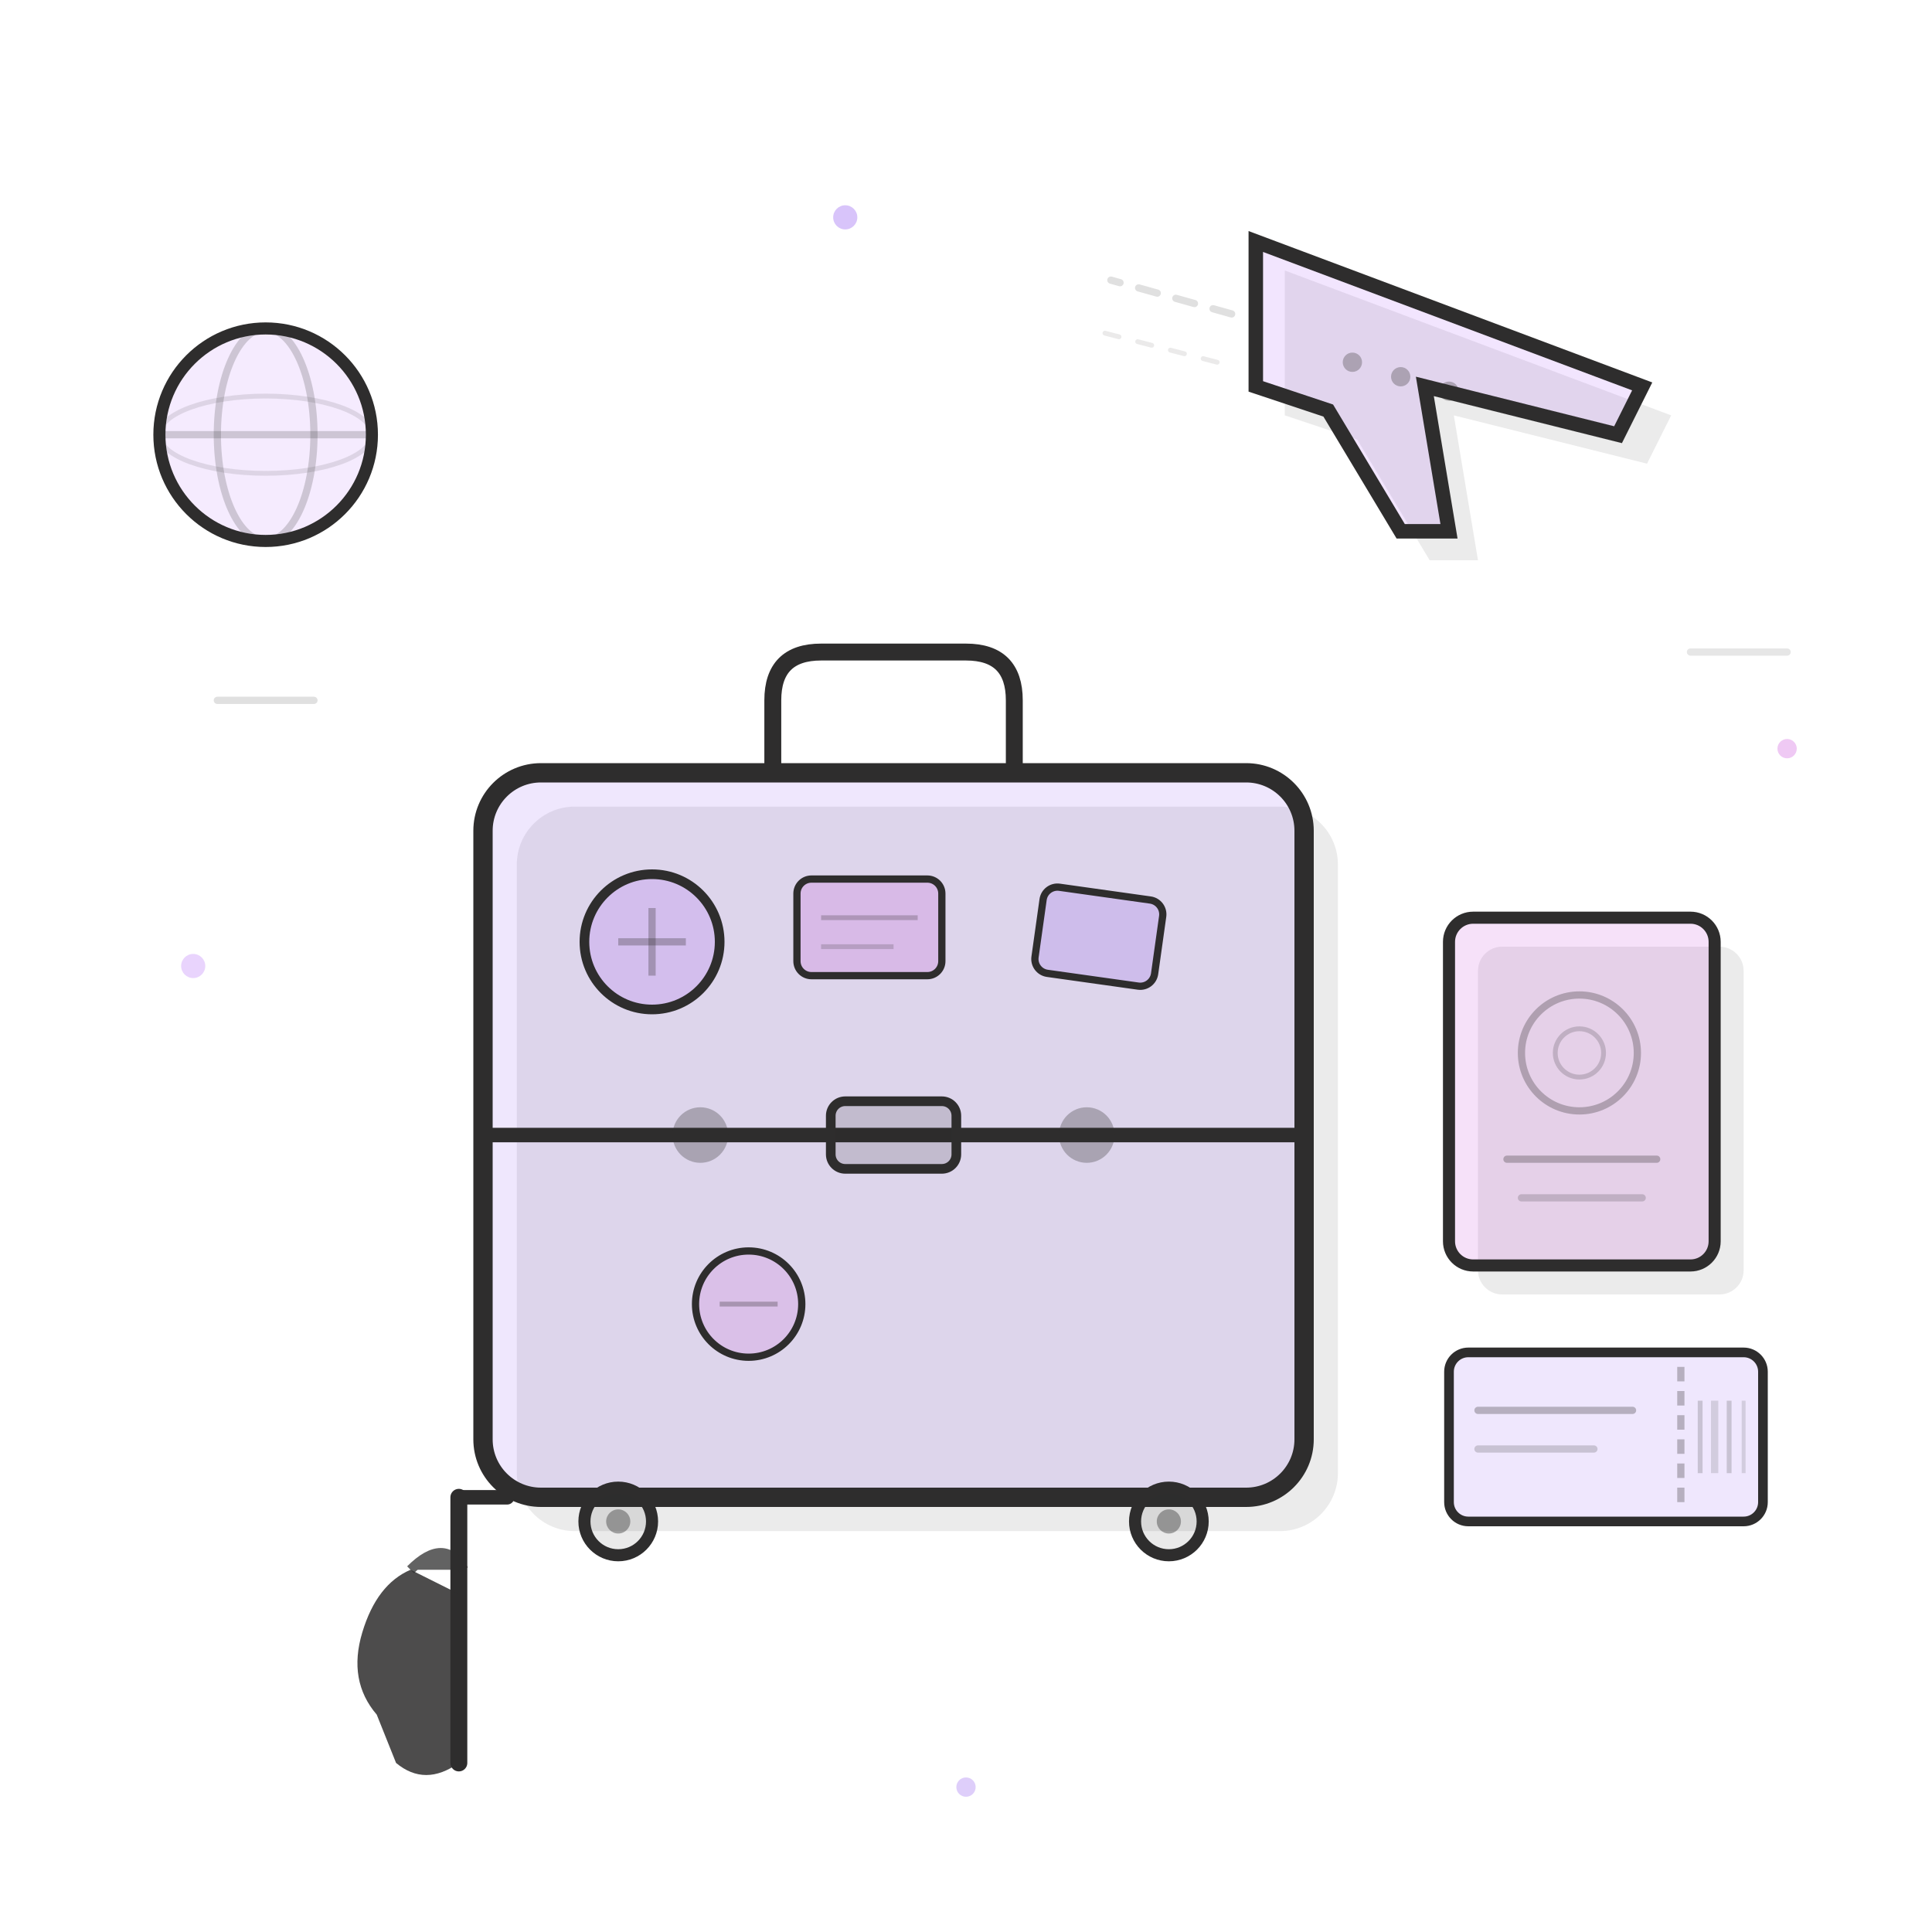
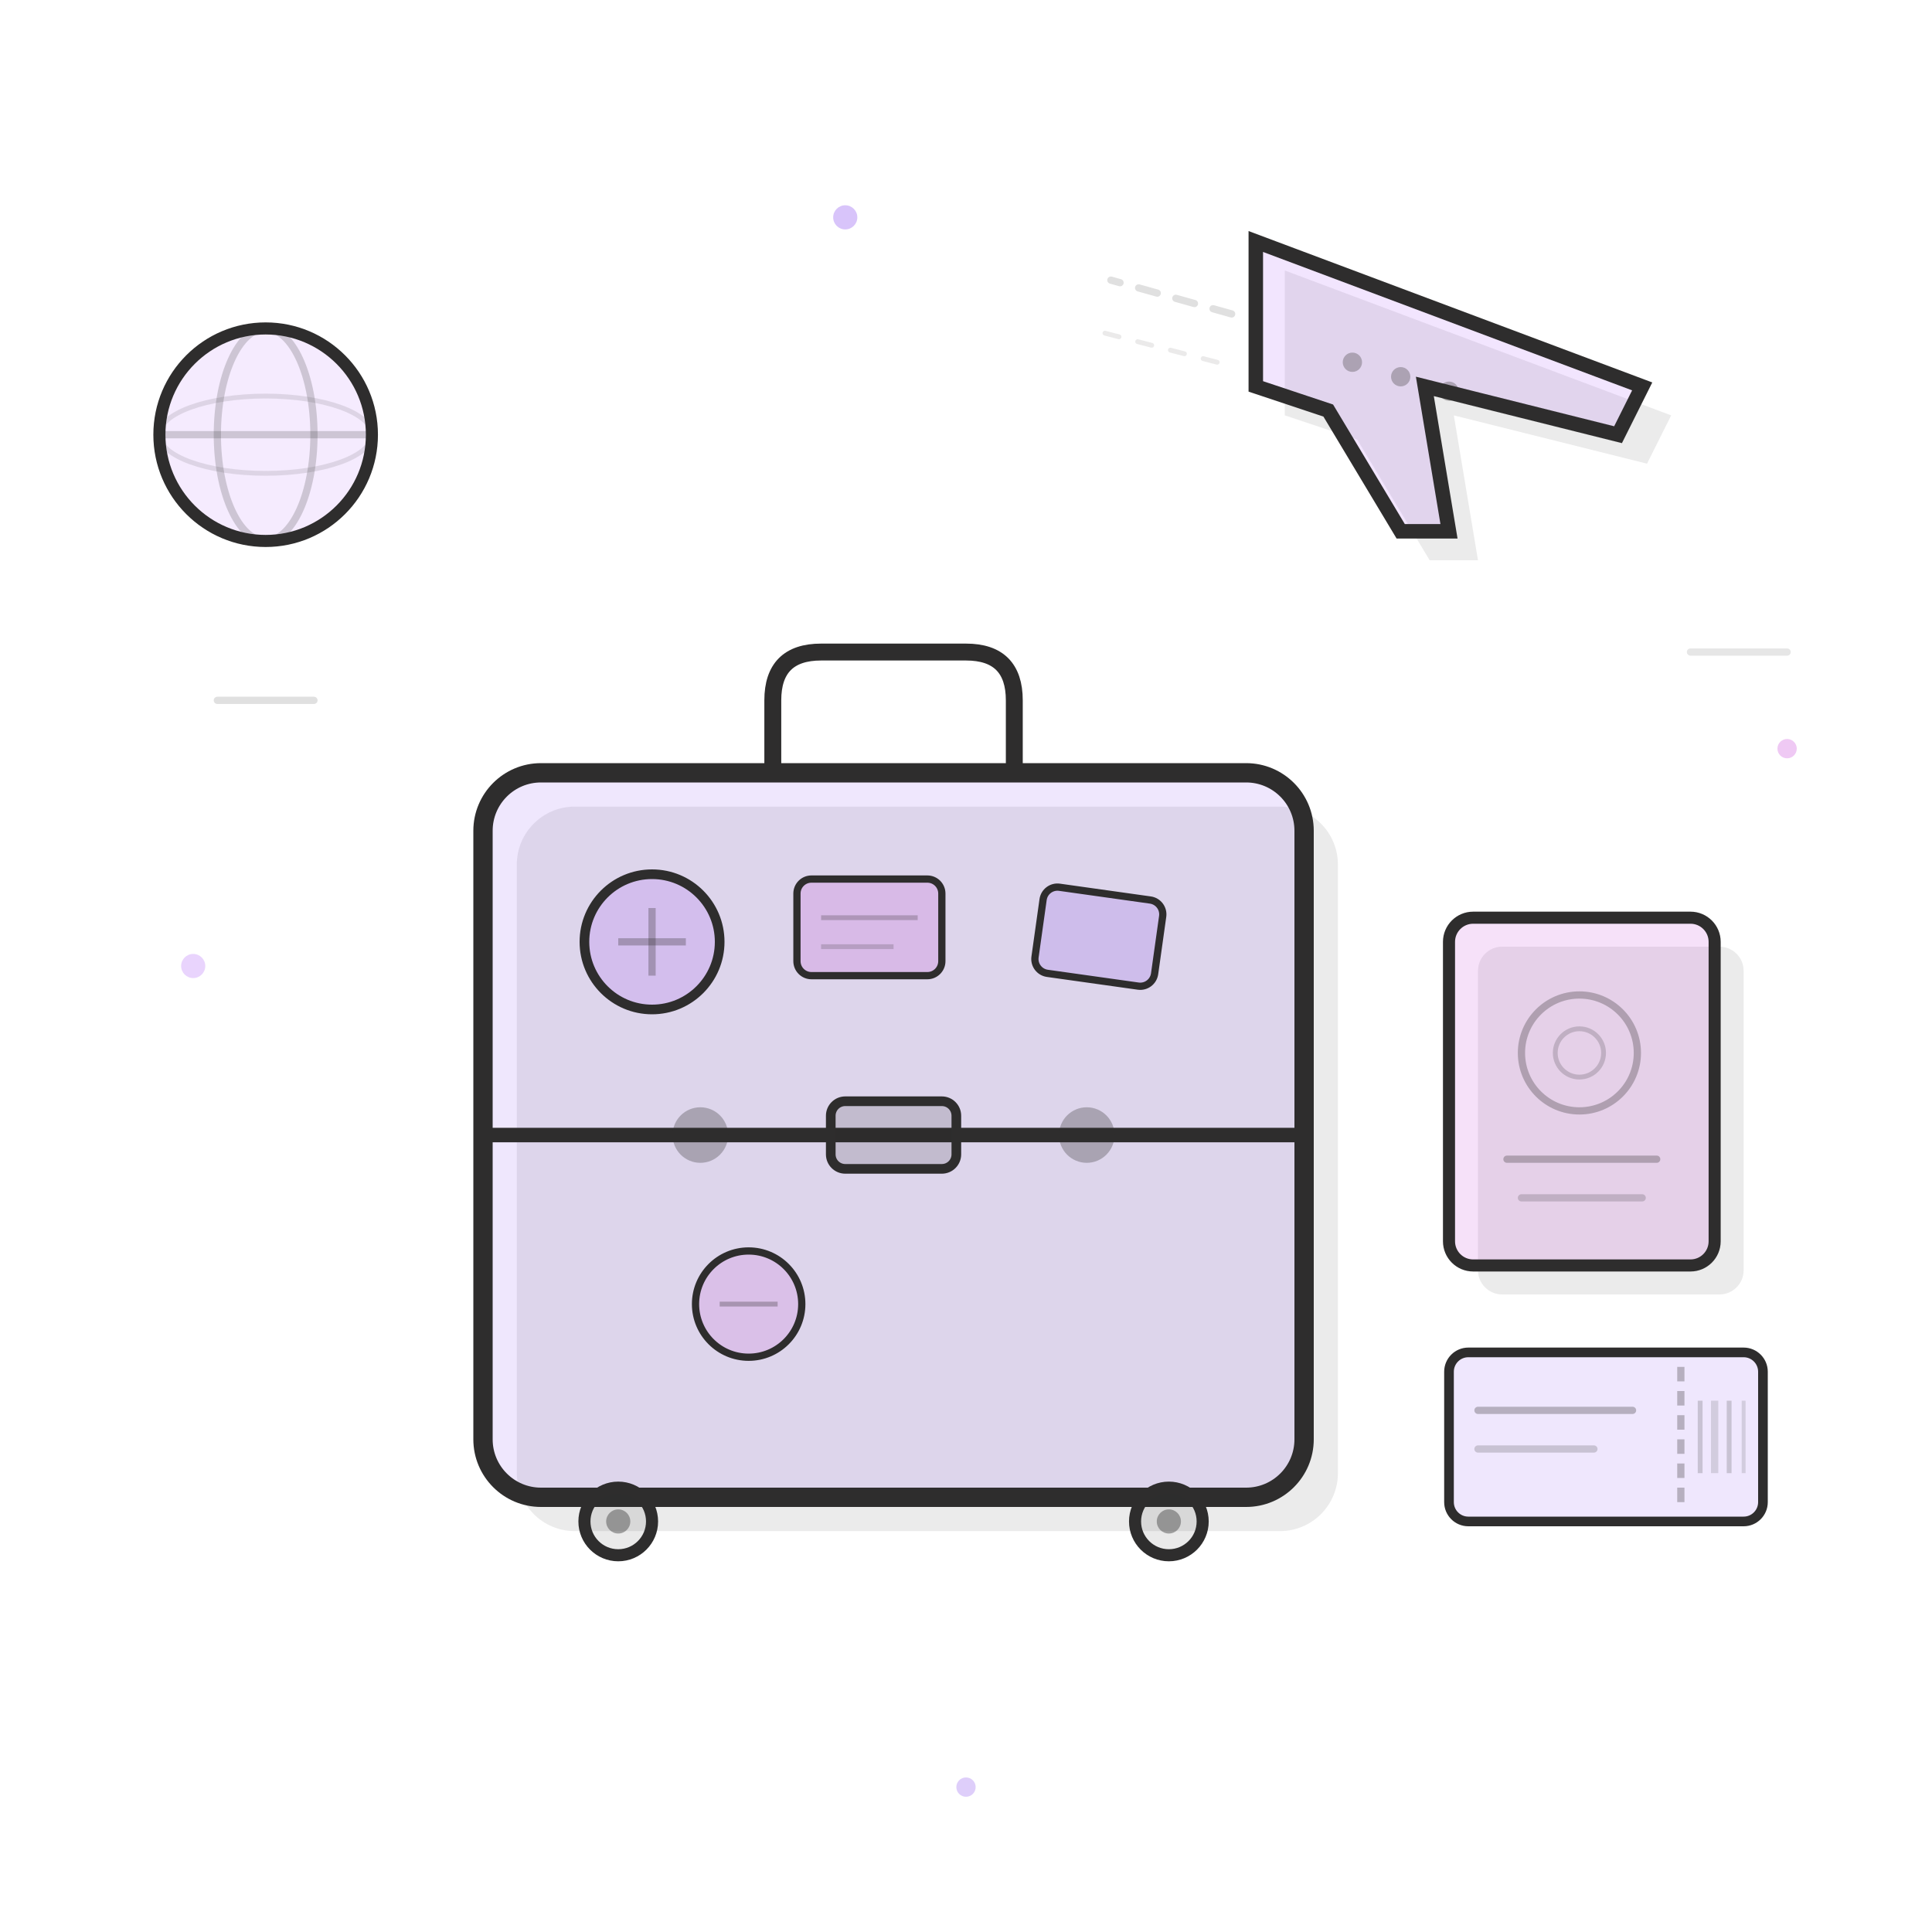
<svg xmlns="http://www.w3.org/2000/svg" viewBox="0 0 400 400" fill="none">
  <rect x="103" y="163" width="170" height="150" rx="12" fill="#000" opacity="0.08" transform="translate(4,4)" />
  <rect x="100" y="160" width="170" height="150" rx="12" stroke="#2E2D2D" stroke-width="4" fill="#7C3AED" fill-opacity="0.12" />
  <path d="M160 160 L160 145 Q160 135 170 135 L200 135 Q210 135 210 145 L210 160" stroke="#2E2D2D" stroke-width="3.5" fill="none" />
  <line x1="100" y1="235" x2="270" y2="235" stroke="#2E2D2D" stroke-width="3" />
  <rect x="172" y="228" width="26" height="14" rx="3" stroke="#2E2D2D" stroke-width="2" fill="#2E2D2D" fill-opacity="0.15" />
  <circle cx="145" cy="235" r="5" stroke="#2E2D2D" stroke-width="1.5" fill="#2E2D2D" opacity="0.3" />
  <circle cx="225" cy="235" r="5" stroke="#2E2D2D" stroke-width="1.5" fill="#2E2D2D" opacity="0.3" />
  <circle cx="135" cy="195" r="14" stroke="#2E2D2D" stroke-width="2" fill="#A855F7" fill-opacity="0.18" />
  <line x1="128" y1="195" x2="142" y2="195" stroke="#2E2D2D" stroke-width="1.5" opacity="0.3" />
  <line x1="135" y1="188" x2="135" y2="202" stroke="#2E2D2D" stroke-width="1.5" opacity="0.3" />
  <rect x="165" y="182" width="30" height="20" rx="3" stroke="#2E2D2D" stroke-width="1.5" fill="#C026D3" fill-opacity="0.15" />
  <line x1="170" y1="190" x2="190" y2="190" stroke="#2E2D2D" stroke-width="1" opacity="0.25" />
  <line x1="170" y1="196" x2="185" y2="196" stroke="#2E2D2D" stroke-width="1" opacity="0.2" />
  <rect x="215" y="185" width="25" height="18" rx="3" stroke="#2E2D2D" stroke-width="1.5" fill="#7C3AED" fill-opacity="0.15" transform="rotate(8 228 194)" />
  <circle cx="155" cy="270" r="11" stroke="#2E2D2D" stroke-width="1.5" fill="#C026D3" fill-opacity="0.12" />
  <line x1="149" y1="270" x2="161" y2="270" stroke="#2E2D2D" stroke-width="1" opacity="0.3" />
-   <line x1="95" y1="310" x2="95" y2="365" stroke="#2E2D2D" stroke-width="3.5" stroke-linecap="round" />
-   <line x1="95" y1="310" x2="105" y2="310" stroke="#2E2D2D" stroke-width="3" stroke-linecap="round" />
  <circle cx="128" cy="315" r="7" stroke="#2E2D2D" stroke-width="2.5" fill="#2E2D2D" fill-opacity="0.1" />
  <circle cx="128" cy="315" r="2.5" fill="#2E2D2D" opacity="0.4" />
  <circle cx="242" cy="315" r="7" stroke="#2E2D2D" stroke-width="2.5" fill="#2E2D2D" fill-opacity="0.1" />
  <circle cx="242" cy="315" r="2.5" fill="#2E2D2D" opacity="0.4" />
-   <path d="M78 355 Q72 348 75 338 Q78 328 85 325 L95 330 L95 365 Q88 370 82 365 Z" fill="#2E2D2D" opacity="0.85" />
-   <path d="M85 325 Q92 318 96 325" stroke="#2E2D2D" stroke-width="2" fill="#2E2D2D" opacity="0.75" />
  <path d="M263 53 L343 83 L338 93 L298 83 L303 113 L293 113 L278 88 L263 83 Z" fill="#000" opacity="0.08" transform="translate(3,3)" />
  <path d="M260 50 L340 80 L335 90 L295 80 L300 110 L290 110 L275 85 L260 80 Z" stroke="#2E2D2D" stroke-width="3" fill="#A855F7" fill-opacity="0.15" />
  <circle cx="280" cy="75" r="2" fill="#2E2D2D" opacity="0.3" />
  <circle cx="290" cy="78" r="2" fill="#2E2D2D" opacity="0.3" />
  <circle cx="300" cy="81" r="2" fill="#2E2D2D" opacity="0.3" />
  <line x1="255" y1="65" x2="230" y2="58" stroke="#2E2D2D" stroke-width="1.5" stroke-linecap="round" opacity="0.15" stroke-dasharray="4 4" />
  <line x1="252" y1="75" x2="225" y2="68" stroke="#2E2D2D" stroke-width="1" stroke-linecap="round" opacity="0.1" stroke-dasharray="3 4" />
  <rect x="303" y="193" width="55" height="72" rx="5" fill="#000" opacity="0.08" transform="translate(3,3)" />
  <rect x="300" y="190" width="55" height="72" rx="5" stroke="#2E2D2D" stroke-width="2.5" fill="#C026D3" fill-opacity="0.14" />
  <circle cx="327" cy="218" r="12" stroke="#2E2D2D" stroke-width="1.5" fill="none" opacity="0.3" />
  <circle cx="327" cy="218" r="5" stroke="#2E2D2D" stroke-width="1" fill="none" opacity="0.2" />
  <line x1="312" y1="240" x2="343" y2="240" stroke="#2E2D2D" stroke-width="1.5" stroke-linecap="round" opacity="0.3" />
  <line x1="315" y1="248" x2="340" y2="248" stroke="#2E2D2D" stroke-width="1.5" stroke-linecap="round" opacity="0.2" />
  <rect x="300" y="280" width="65" height="35" rx="4" stroke="#2E2D2D" stroke-width="2" fill="#7C3AED" fill-opacity="0.12" />
  <line x1="348" y1="283" x2="348" y2="312" stroke="#2E2D2D" stroke-width="1.5" stroke-dasharray="3 2" opacity="0.3" />
  <line x1="306" y1="292" x2="338" y2="292" stroke="#2E2D2D" stroke-width="1.5" stroke-linecap="round" opacity="0.3" />
  <line x1="306" y1="300" x2="330" y2="300" stroke="#2E2D2D" stroke-width="1.5" stroke-linecap="round" opacity="0.2" />
  <line x1="352" y1="290" x2="352" y2="305" stroke="#2E2D2D" stroke-width="1" opacity="0.2" />
  <line x1="355" y1="290" x2="355" y2="305" stroke="#2E2D2D" stroke-width="1.5" opacity="0.15" />
  <line x1="358" y1="290" x2="358" y2="305" stroke="#2E2D2D" stroke-width="1" opacity="0.2" />
  <line x1="361" y1="290" x2="361" y2="305" stroke="#2E2D2D" stroke-width="0.8" opacity="0.15" />
  <circle cx="55" cy="90" r="22" stroke="#2E2D2D" stroke-width="2.5" fill="#A855F7" fill-opacity="0.12" />
  <ellipse cx="55" cy="90" rx="10" ry="22" stroke="#2E2D2D" stroke-width="1.5" fill="none" opacity="0.2" />
  <line x1="33" y1="90" x2="77" y2="90" stroke="#2E2D2D" stroke-width="1.5" opacity="0.2" />
  <ellipse cx="55" cy="90" rx="22" ry="8" stroke="#2E2D2D" stroke-width="1" fill="none" opacity="0.12" transform="rotate(0 55 90)" />
  <circle cx="175" cy="45" r="2.5" fill="#7C3AED" opacity="0.3" />
  <circle cx="370" cy="155" r="2" fill="#C026D3" opacity="0.25" />
  <circle cx="40" cy="200" r="2.5" fill="#A855F7" opacity="0.25" />
  <circle cx="200" cy="370" r="2" fill="#7C3AED" opacity="0.25" />
  <line x1="45" y1="145" x2="65" y2="145" stroke="#2E2D2D" stroke-width="1.5" stroke-linecap="round" opacity="0.15" />
  <line x1="350" y1="135" x2="370" y2="135" stroke="#2E2D2D" stroke-width="1.5" stroke-linecap="round" opacity="0.12" />
</svg>
